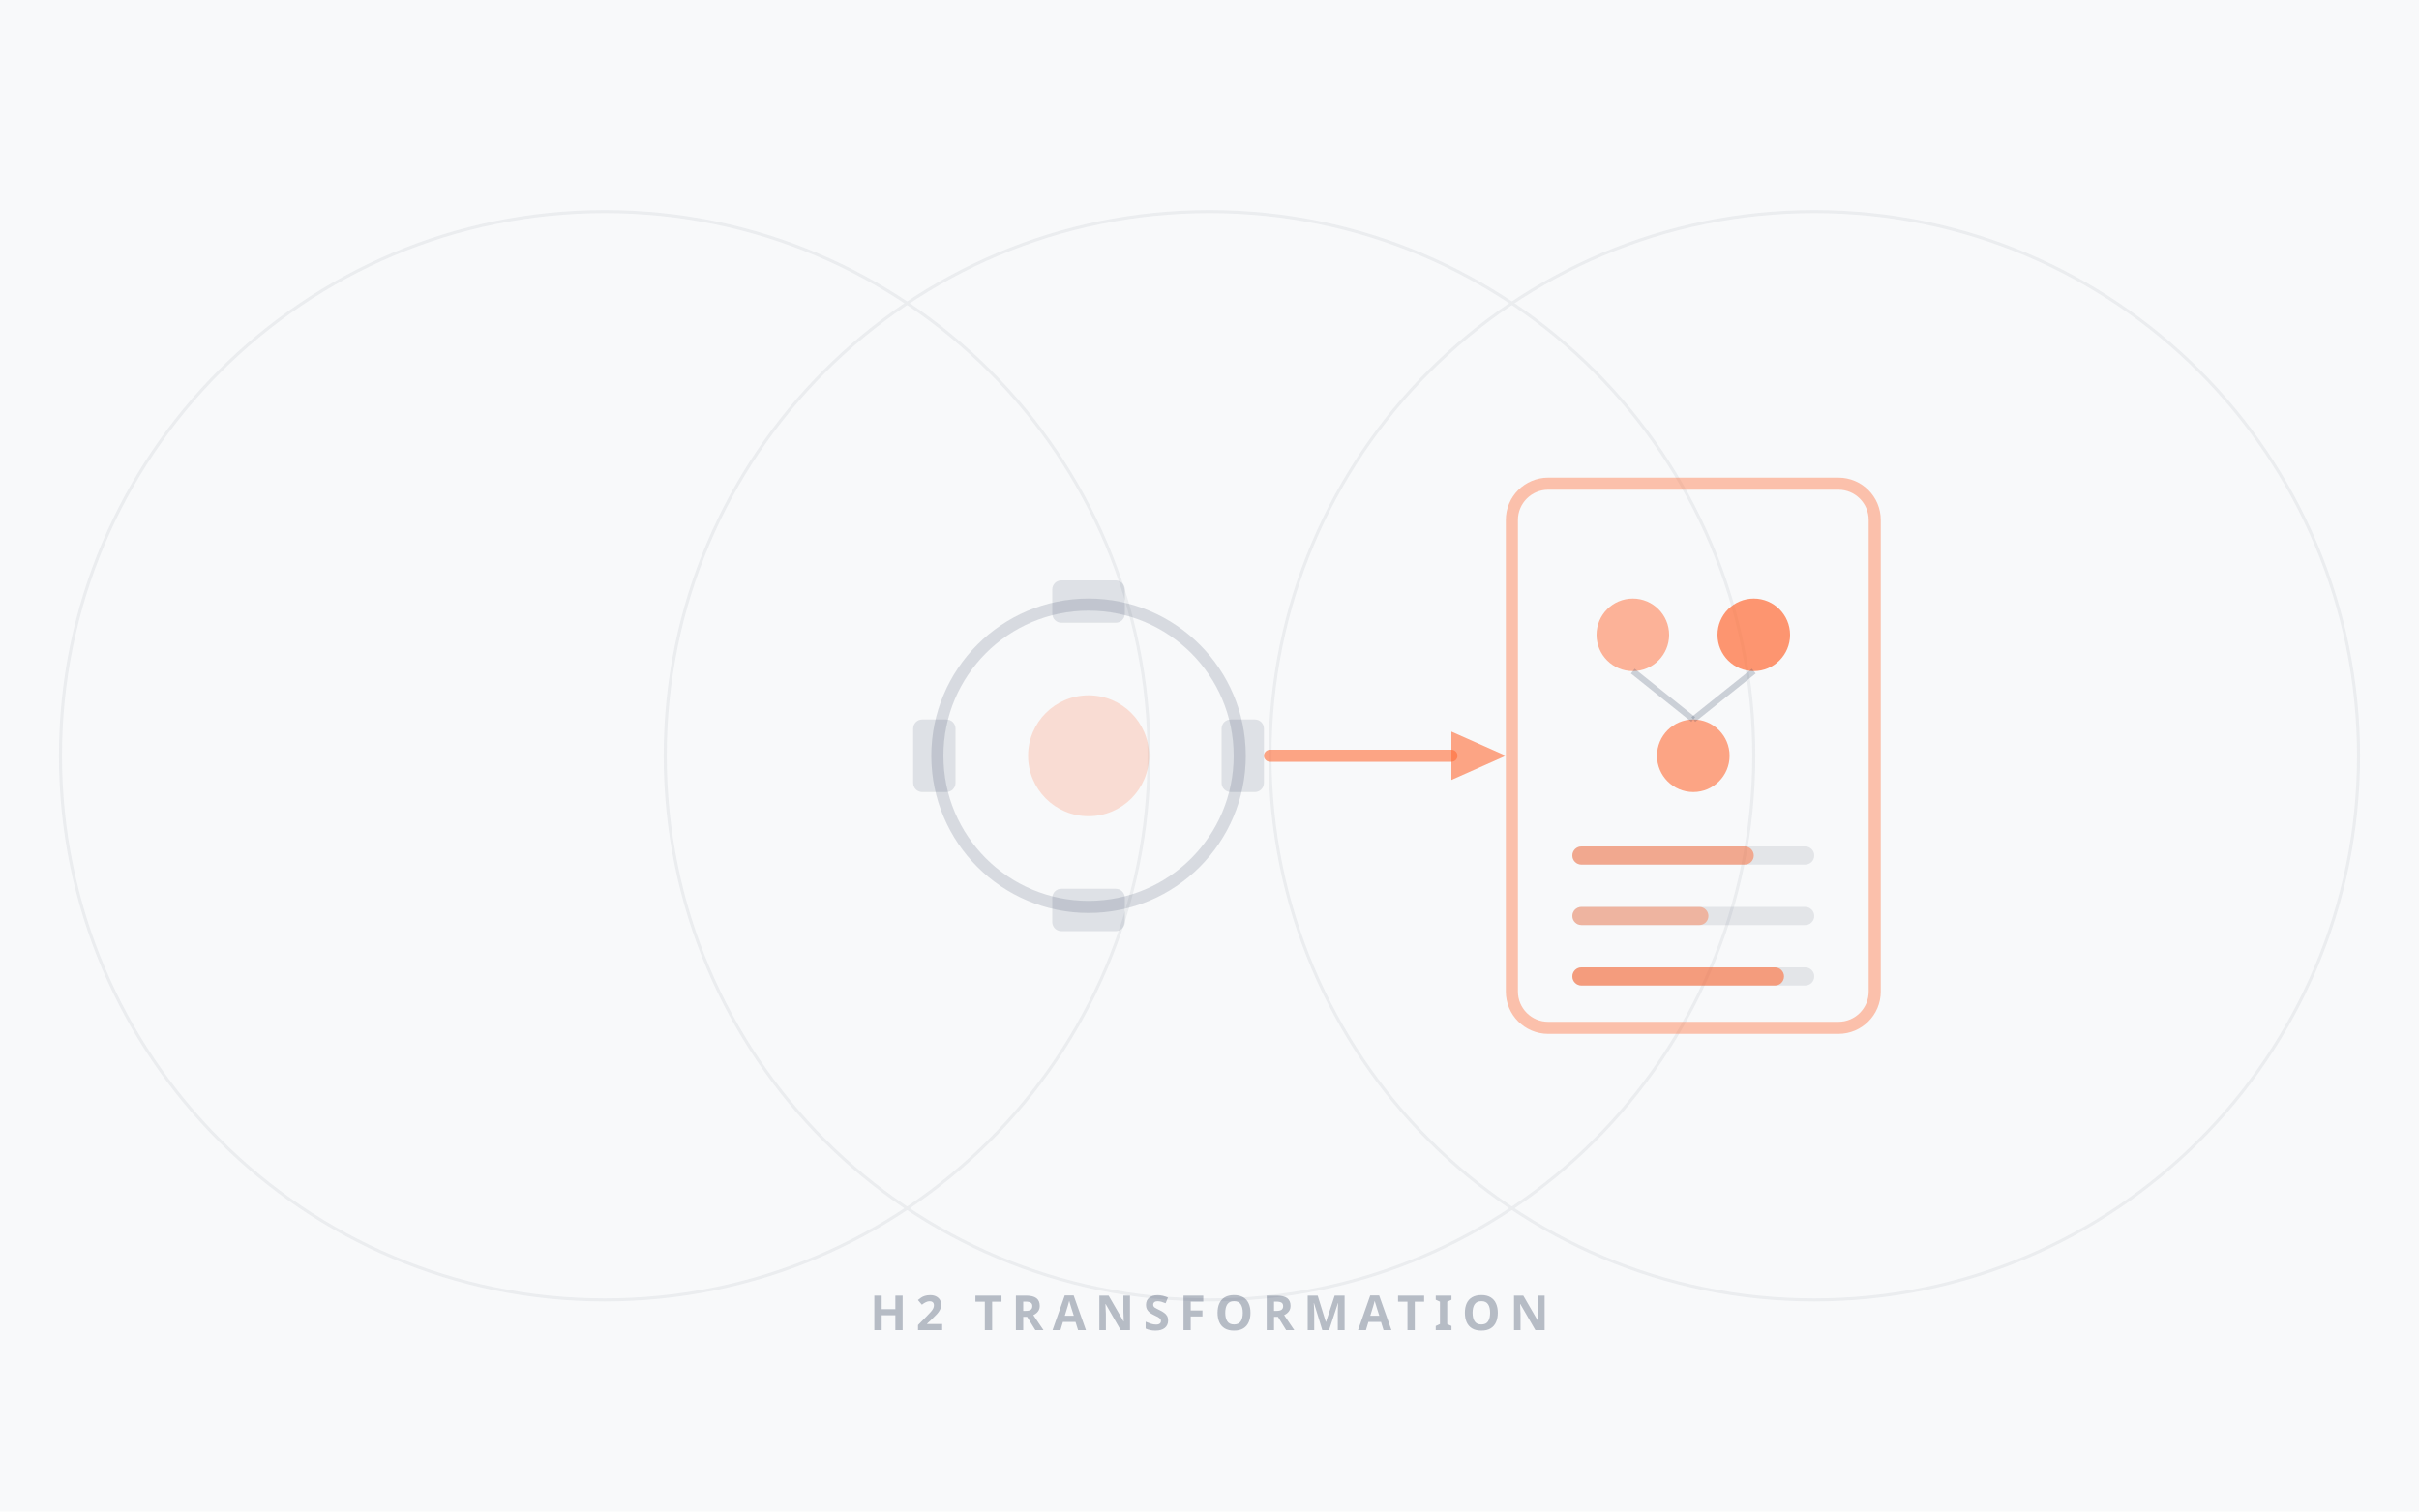
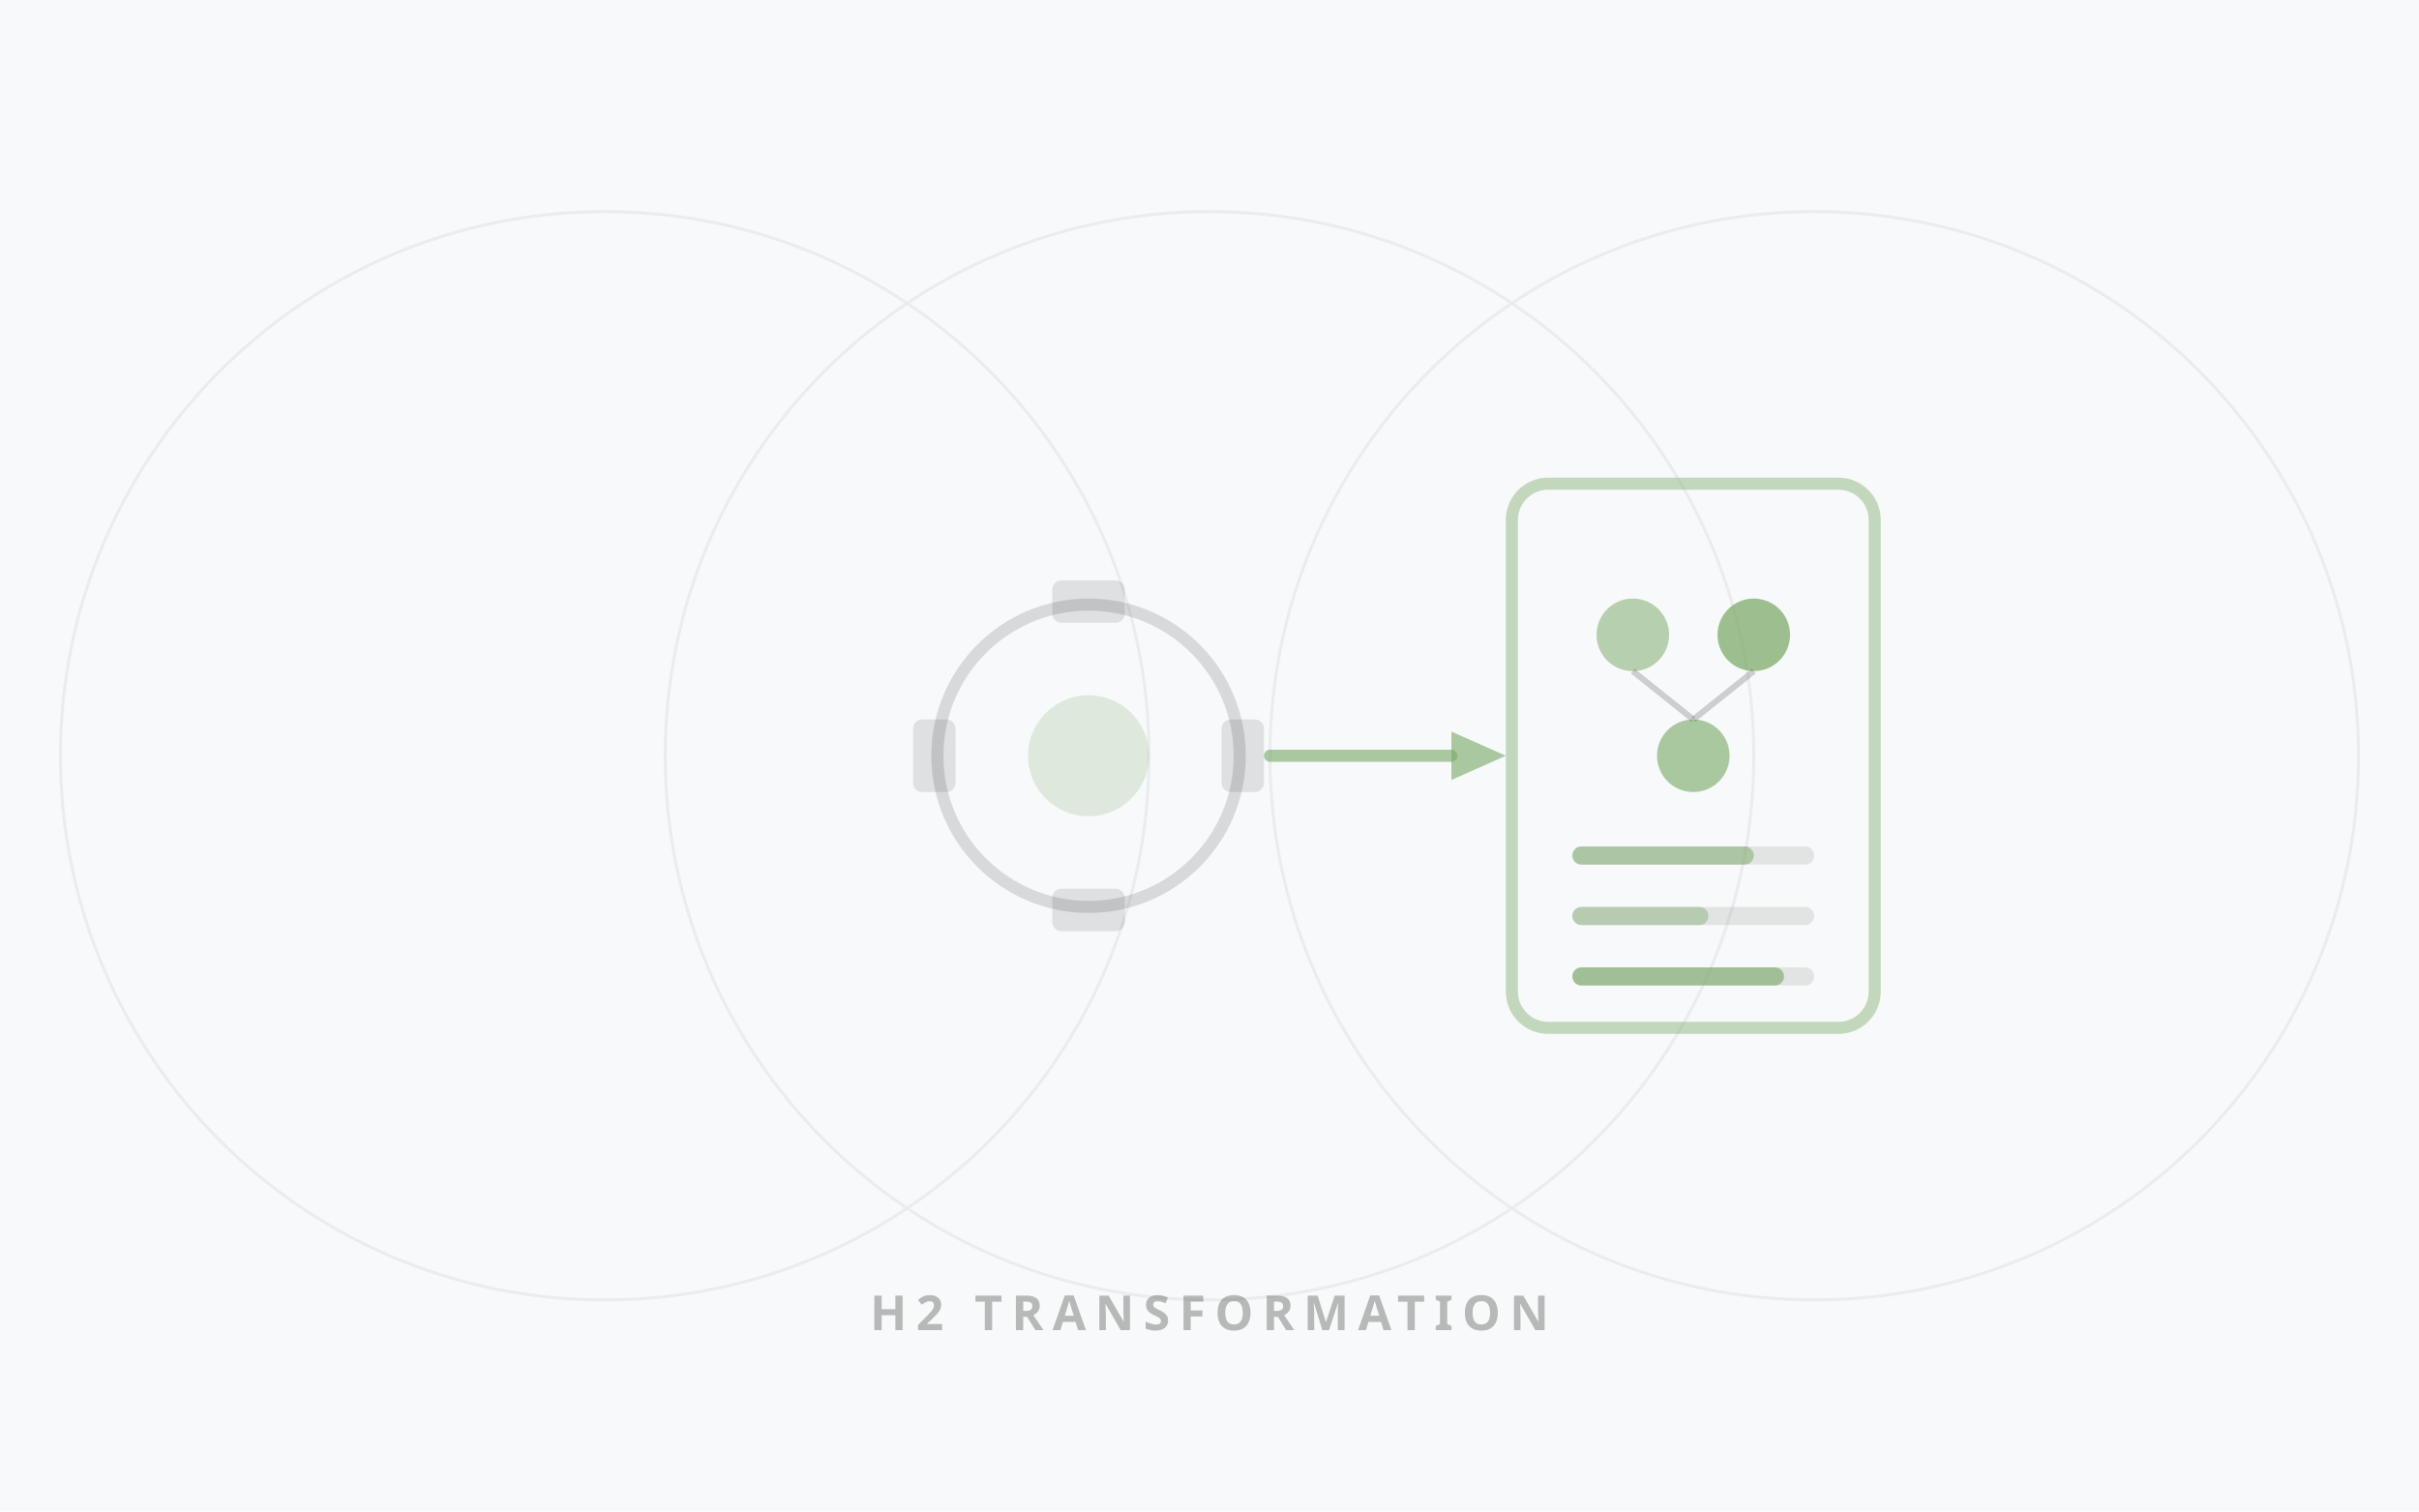
<svg xmlns="http://www.w3.org/2000/svg" viewBox="0 0 800 500" fill="none">
-   <rect width="800" height="500" fill="#F8F9FA" />
+   <rect width="800" height="500" fill="#F7F9FA" />
  <g opacity="0.06">
-     <circle cx="200" cy="250" r="180" stroke="#1B2B4B" stroke-width="1" />
-     <circle cx="400" cy="250" r="180" stroke="#1B2B4B" stroke-width="1" />
-     <circle cx="600" cy="250" r="180" stroke="#1B2B4B" stroke-width="1" />
+     <circle cx="200" cy="250" r="180" stroke="#232323" stroke-width="1" />
+     <circle cx="400" cy="250" r="180" stroke="#232323" stroke-width="1" />
+     <circle cx="600" cy="250" r="180" stroke="#232323" stroke-width="1" />
  </g>
  <g transform="translate(300, 150)">
-     <circle cx="60" cy="100" r="50" stroke="#1B2B4B" stroke-width="4" fill="none" opacity="0.15" />
-     <circle cx="60" cy="100" r="20" fill="#FF6B35" opacity="0.2" />
-     <rect x="48" y="42" width="24" height="14" rx="3" fill="#1B2B4B" opacity="0.12" />
-     <rect x="48" y="144" width="24" height="14" rx="3" fill="#1B2B4B" opacity="0.12" />
-     <rect x="2" y="88" width="14" height="24" rx="3" fill="#1B2B4B" opacity="0.12" />
-     <rect x="104" y="88" width="14" height="24" rx="3" fill="#1B2B4B" opacity="0.12" />
+     <circle cx="60" cy="100" r="50" stroke="#232323" stroke-width="4" fill="none" opacity="0.15" />
+     <circle cx="60" cy="100" r="20" fill="#76A662" opacity="0.2" />
+     <rect x="48" y="42" width="24" height="14" rx="3" fill="#232323" opacity="0.12" />
+     <rect x="48" y="144" width="24" height="14" rx="3" fill="#232323" opacity="0.12" />
+     <rect x="2" y="88" width="14" height="24" rx="3" fill="#232323" opacity="0.12" />
+     <rect x="104" y="88" width="14" height="24" rx="3" fill="#232323" opacity="0.12" />
  </g>
-   <path d="M420 250 L480 250" stroke="#FF6B35" stroke-width="4" stroke-linecap="round" opacity="0.6" />
-   <polygon points="480,242 498,250 480,258" fill="#FF6B35" opacity="0.6" />
+   <path d="M420 250 L480 250" stroke="#76A662" stroke-width="4" stroke-linecap="round" opacity="0.6" />
+   <polygon points="480,242 498,250 480,258" fill="#76A662" opacity="0.6" />
  <g transform="translate(500, 160)">
-     <rect x="0" y="0" width="120" height="180" rx="12" stroke="#FF6B35" stroke-width="4" fill="none" opacity="0.4" />
-     <circle cx="40" cy="50" r="12" fill="#FF6B35" opacity="0.5" />
-     <circle cx="80" cy="50" r="12" fill="#FF6B35" opacity="0.7" />
-     <circle cx="60" cy="90" r="12" fill="#FF6B35" opacity="0.6" />
-     <line x1="40" y1="62" x2="60" y2="78" stroke="#1B2B4B" stroke-width="2" opacity="0.2" />
-     <line x1="80" y1="62" x2="60" y2="78" stroke="#1B2B4B" stroke-width="2" opacity="0.2" />
-     <rect x="20" y="120" width="80" height="6" rx="3" fill="#1B2B4B" opacity="0.1" />
-     <rect x="20" y="120" width="60" height="6" rx="3" fill="#FF6B35" opacity="0.5" />
-     <rect x="20" y="140" width="80" height="6" rx="3" fill="#1B2B4B" opacity="0.1" />
-     <rect x="20" y="140" width="45" height="6" rx="3" fill="#FF6B35" opacity="0.4" />
-     <rect x="20" y="160" width="80" height="6" rx="3" fill="#1B2B4B" opacity="0.1" />
-     <rect x="20" y="160" width="70" height="6" rx="3" fill="#FF6B35" opacity="0.6" />
+     <rect x="0" y="0" width="120" height="180" rx="12" stroke="#76A662" stroke-width="4" fill="none" opacity="0.4" />
+     <circle cx="40" cy="50" r="12" fill="#76A662" opacity="0.5" />
+     <circle cx="80" cy="50" r="12" fill="#76A662" opacity="0.7" />
+     <circle cx="60" cy="90" r="12" fill="#76A662" opacity="0.6" />
+     <line x1="40" y1="62" x2="60" y2="78" stroke="#232323" stroke-width="2" opacity="0.2" />
+     <line x1="80" y1="62" x2="60" y2="78" stroke="#232323" stroke-width="2" opacity="0.2" />
+     <rect x="20" y="120" width="80" height="6" rx="3" fill="#232323" opacity="0.1" />
+     <rect x="20" y="120" width="60" height="6" rx="3" fill="#76A662" opacity="0.5" />
+     <rect x="20" y="140" width="80" height="6" rx="3" fill="#232323" opacity="0.1" />
+     <rect x="20" y="140" width="45" height="6" rx="3" fill="#76A662" opacity="0.4" />
+     <rect x="20" y="160" width="80" height="6" rx="3" fill="#232323" opacity="0.1" />
+     <rect x="20" y="160" width="70" height="6" rx="3" fill="#76A662" opacity="0.6" />
  </g>
-   <text x="400" y="440" font-family="system-ui, sans-serif" font-size="16" fill="#1B2B4B" text-anchor="middle" font-weight="600" letter-spacing="3" opacity="0.3">H2 TRANSFORMATION</text>
+   <text x="400" y="440" font-family="system-ui, sans-serif" font-size="16" fill="#232323" text-anchor="middle" font-weight="600" letter-spacing="3" opacity="0.3">H2 TRANSFORMATION</text>
</svg>
